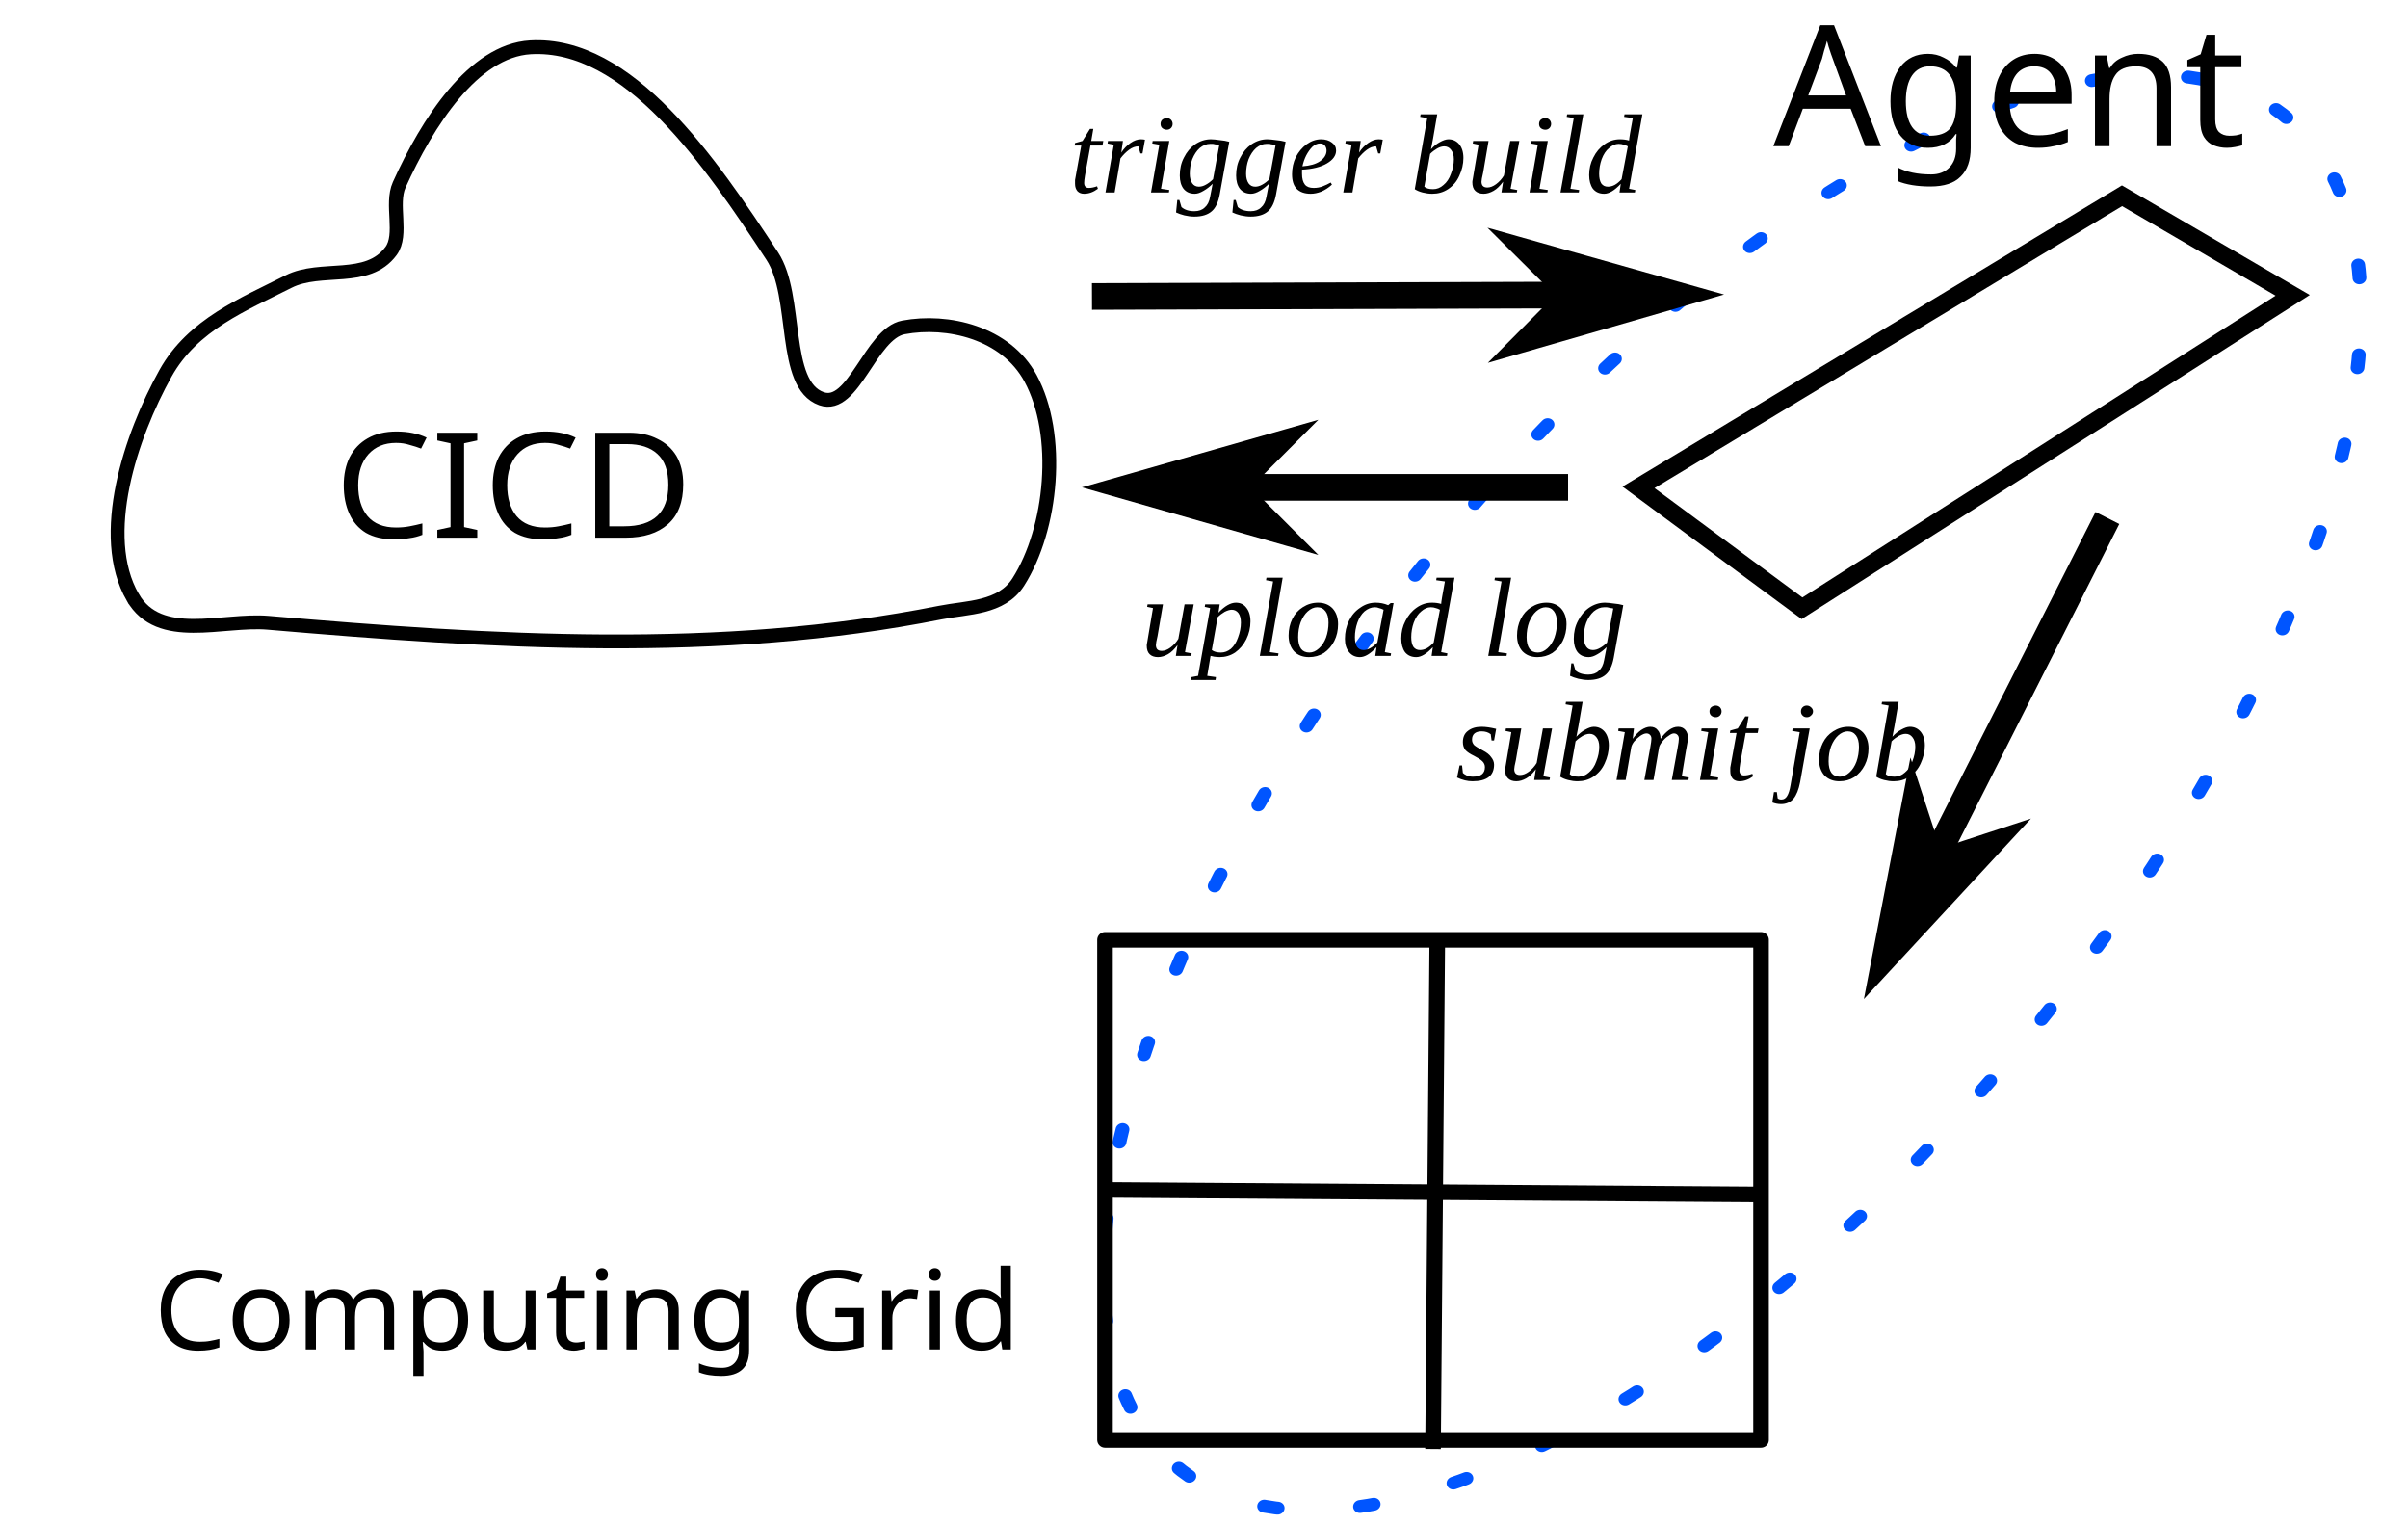
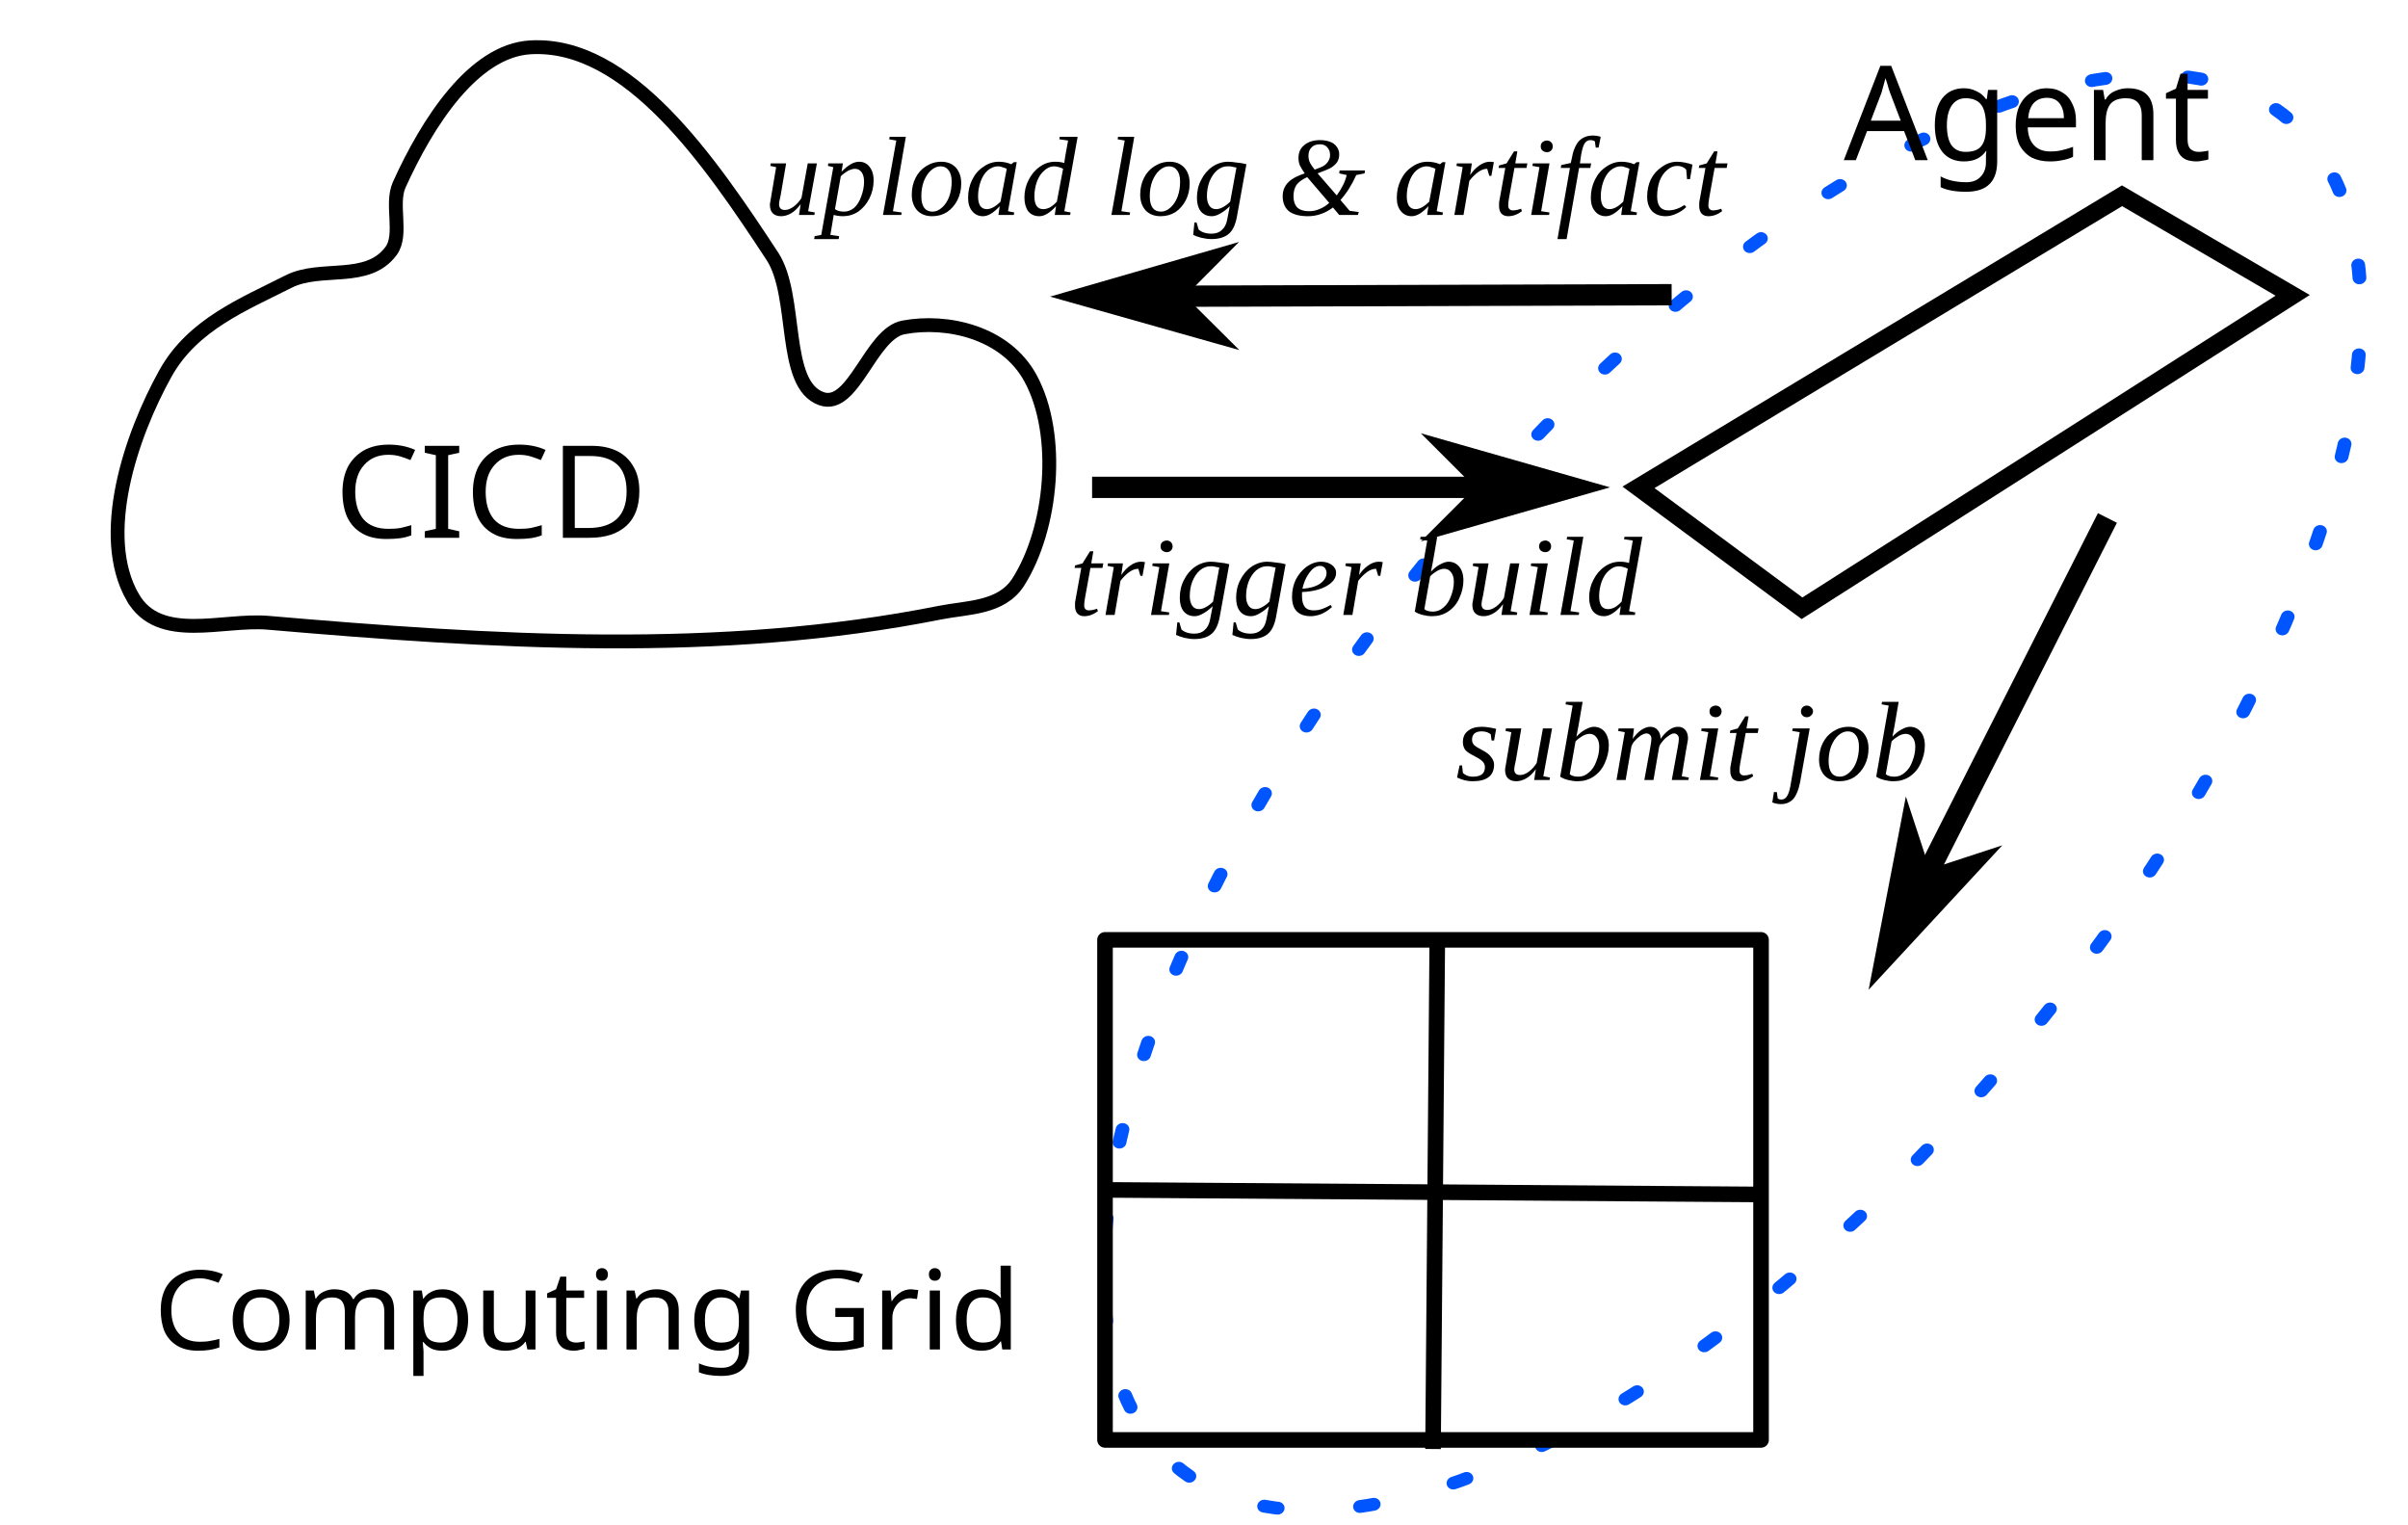
<svg xmlns="http://www.w3.org/2000/svg" width="90.508mm" height="57.282mm" viewBox="0 0 90.508 57.282" version="1.1" id="svg3594">
  <defs id="defs3588">
+     <marker orient="auto" refY="0.0" refX="0.0" id="marker2195" style="overflow:visible">
+       <path id="path2193" d="M 0.0,0.0 L 5.0,-5.0 L -12.5,0.0 L 5.0,5.0 L 0.0,0.0 z " style="fill-rule:evenodd;stroke:#000000;stroke-width:1pt;stroke-opacity:1;fill:#000000;fill-opacity:1" transform="scale(0.4) translate(10,0)" />
+     </marker>
+     <marker orient="auto" refY="0.0" refX="0.0" id="Arrow1Mstart" style="overflow:visible">
+       <path id="path876" d="M 0.0,0.0 L 5.0,-5.0 L -12.5,0.0 L 5.0,5.0 L 0.0,0.0 z " style="fill-rule:evenodd;stroke:#000000;stroke-width:1pt;stroke-opacity:1;fill:#000000;fill-opacity:1" transform="scale(0.4) translate(10,0)" />
+     </marker>
    <marker orient="auto" refY="0" refX="0" id="Arrow1Mend" style="overflow:visible">
      <path id="path914" d="M 0,0 5,-5 -12.5,0 5,5 Z" style="fill:#000000;fill-opacity:1;fill-rule:evenodd;stroke:#000000;stroke-width:1pt;stroke-opacity:1" transform="matrix(-0.4,0,0,-0.4,-4,0)" />
    </marker>
    <marker orient="auto" refY="0" refX="0" id="Arrow1Lstart" style="overflow:visible">
      <path id="path905" d="M 0,0 5,-5 -12.5,0 5,5 Z" style="fill:#000000;fill-opacity:1;fill-rule:evenodd;stroke:#000000;stroke-width:1pt;stroke-opacity:1" transform="matrix(0.8,0,0,0.8,10,0)" />
    </marker>
    <marker orient="auto" refY="0" refX="0" id="Arrow1Mend-2" style="overflow:visible">
      <path id="path914-4" d="M 0,0 5,-5 -12.5,0 5,5 Z" style="fill:#000000;fill-opacity:1;fill-rule:evenodd;stroke:#000000;stroke-width:1pt;stroke-opacity:1" transform="matrix(-0.4,0,0,-0.4,-4,0)" />
    </marker>
    <marker orient="auto" refY="0" refX="0" id="Arrow1Mend-2-0" style="overflow:visible">
      <path id="path914-4-0" d="M 0,0 5,-5 -12.5,0 5,5 Z" style="fill:#000000;fill-opacity:1;fill-rule:evenodd;stroke:#000000;stroke-width:1pt;stroke-opacity:1" transform="matrix(-0.4,0,0,-0.4,-4,0)" />
    </marker>
  </defs>
  <g id="layer1" transform="translate(-12.39408,-11.07417)">
    <ellipse style="fill:none;fill-opacity:1;stroke:#0055ff;stroke-width:0.501;stroke-linecap:round;stroke-linejoin:round;stroke-miterlimit:4;stroke-dasharray:0.501, 3.004;stroke-dashoffset:0;stroke-opacity:1;paint-order:markers fill stroke" id="path3185" cx="86.339" cy="-9.877" rx="14.449" ry="32.807" transform="matrix(0.8265463,0.5628687,-0.6213346,0.7835453,0,0)" />
    <path style="fill:none;stroke:#000000;stroke-width:0.52;stroke-linecap:butt;stroke-linejoin:miter;stroke-miterlimit:4;stroke-dasharray:none;stroke-opacity:1" d="m 17.383,33.521 c -1.335,-2.321 -0.074,-6.074 1.233,-8.42 1.022,-1.835 2.959,-2.6 4.623,-3.445 1.222,-0.62 2.958,0.059 3.852,-1.148 0.457,-0.617 -0.022,-1.756 0.308,-2.488 1.052,-2.329 2.783,-5.042 4.931,-5.167 3.686,-0.214 6.759,4.295 9.091,7.846 0.989,1.506 0.344,4.826 1.849,5.358 1.206,0.427 1.842,-2.447 3.082,-2.679 1.654,-0.309 3.843,0.189 4.777,1.914 1.15,2.123 0.817,5.649 -0.462,7.655 -0.635,0.996 -1.917,0.947 -2.928,1.148 -8.318,1.657 -16.866,1.105 -25.27,0.383 -1.71,-0.147 -4.088,0.776 -5.085,-0.957 z" id="path4139" />
    <text xml:space="preserve" style="font-style:normal;font-weight:normal;font-size:4.233px;line-height:1.25;font-family:sans-serif;letter-spacing:0px;word-spacing:0px;fill:#000000;fill-opacity:1;stroke:none;stroke-width:0.212;" x="17.772" y="63.147" id="text4258" transform="scale(1.022012,0.9784618)">
      <tspan id="tspan4256" x="17.772" y="63.147" style="font-size:4.233px;stroke-width:0.212;">Computing Grid</tspan>
    </text>
-     <text xml:space="preserve" style="font-style:normal;font-weight:normal;font-size:8.462px;line-height:1.25;font-family:sans-serif;letter-spacing:0px;word-spacing:0px;fill:#000000;fill-opacity:1;stroke:none;stroke-width:0.212" x="24.427" y="31.97" id="text4258-4" transform="scale(1.022012,0.9784618)">
-       <tspan id="tspan4256-2" x="24.427" y="31.97" style="font-size:5.644px;stroke-width:0.212">CICD</tspan>
+     <text xml:space="preserve" style="font-style:normal;font-weight:normal;font-size:4.939px;line-height:1.25;font-family:sans-serif;letter-spacing:0px;word-spacing:0px;fill:#000000;fill-opacity:1;stroke:none;stroke-width:0.212;" x="24.427" y="31.97" id="text4258-4" transform="scale(1.022012,0.9784618)">
+       <tspan id="tspan4256-2" x="24.427" y="31.97" style="font-size:4.939px;stroke-width:0.212;">CICD</tspan>
    </text>
-     <path style="fill:none;stroke:#000000;stroke-width:1;stroke-linecap:butt;stroke-linejoin:miter;stroke-miterlimit:4;stroke-dasharray:none;stroke-opacity:1;marker-end:url(#Arrow1Mend)" d="m 71.333,29.389 c -16.303,0 -16.303,0 -16.303,0" id="path4288" />
+     <path style="fill:none;stroke:#000000;stroke-width:0.8;stroke-linecap:butt;stroke-linejoin:miter;stroke-miterlimit:4;stroke-dasharray:none;stroke-opacity:1;marker-start:url(#Arrow1Mstart)" d="M 71.333,29.389 H 53.442" id="path4288" />
    <text xml:space="preserve" style="font-style:italic;font-variant:normal;font-weight:normal;font-stretch:normal;font-size:10.583px;line-height:1.25;font-family:'Times New Roman';-inkscape-font-specification:'Times New Roman,  Italic';letter-spacing:0px;word-spacing:0px;fill:#000000;fill-opacity:1;stroke:none;stroke-width:0.265" x="67.115" y="40.387" id="text4350">
      <tspan id="tspan4348" x="67.115" y="40.387" style="font-style:italic;font-variant:normal;font-weight:normal;font-stretch:normal;font-size:4.233px;font-family:'Times New Roman';-inkscape-font-specification:'Times New Roman,  Italic';stroke-width:0.265">submit job</tspan>
    </text>
-     <path style="fill:none;stroke:#000000;stroke-width:1;stroke-linecap:butt;stroke-linejoin:miter;stroke-miterlimit:4;stroke-dasharray:none;stroke-opacity:1;marker-end:url(#Arrow1Mend-2)" d="M 91.604,30.54 83.342,46.86" id="path4288-0" />
-     <text xml:space="preserve" style="font-style:italic;font-variant:normal;font-weight:normal;font-stretch:normal;font-size:10.583px;line-height:1.25;font-family:'Times New Roman';-inkscape-font-specification:'Times New Roman, Italic';letter-spacing:0px;word-spacing:0px;fill:#000000;fill-opacity:1;stroke:none;stroke-width:0.265" x="52.599" y="18.307" id="text4350-5">
-       <tspan id="tspan4348-3" x="52.599" y="18.307" style="font-style:italic;font-variant:normal;font-weight:normal;font-stretch:normal;font-size:4.233px;font-family:'Times New Roman';-inkscape-font-specification:'Times New Roman,  Italic';stroke-width:0.265">trigger build</tspan>
+     <path style="fill:none;stroke:#000000;stroke-width:0.8;stroke-linecap:butt;stroke-linejoin:miter;stroke-miterlimit:4;stroke-dasharray:none;stroke-opacity:1;marker-end:url(#Arrow1Mend-2)" d="M 91.604,30.54 83.342,46.86" id="path4288-0" />
+     <text xml:space="preserve" style="font-style:italic;font-variant:normal;font-weight:normal;font-stretch:normal;font-size:10.583px;line-height:1.25;font-family:'Times New Roman';-inkscape-font-specification:'Times New Roman, Italic';letter-spacing:0px;word-spacing:0px;fill:#000000;fill-opacity:1;stroke:none;stroke-width:0.265" x="52.599" y="34.182" id="text4350-5">
+       <tspan id="tspan4348-3" x="52.599" y="34.182" style="font-style:italic;font-variant:normal;font-weight:normal;font-stretch:normal;font-size:4.233px;font-family:'Times New Roman';-inkscape-font-specification:'Times New Roman,  Italic';stroke-width:0.265">trigger build</tspan>
    </text>
-     <text xml:space="preserve" style="font-style:italic;font-variant:normal;font-weight:normal;font-stretch:normal;font-size:10.583px;line-height:1.25;font-family:'Times New Roman';-inkscape-font-specification:'Times New Roman, Italic';letter-spacing:0px;word-spacing:0px;fill:#000000;fill-opacity:1;stroke:none;stroke-width:0.265" x="55.293" y="35.721" id="text4350-0">
-       <tspan id="tspan4348-8" x="55.293" y="35.721" style="font-style:italic;font-variant:normal;font-weight:normal;font-stretch:normal;font-size:4.233px;font-family:'Times New Roman';-inkscape-font-specification:'Times New Roman,  Italic';stroke-width:0.265">upload log</tspan>
+     <text xml:space="preserve" style="font-style:italic;font-variant:normal;font-weight:normal;font-stretch:normal;font-size:10.583px;line-height:1.25;font-family:'Times New Roman';-inkscape-font-specification:'Times New Roman, Italic';letter-spacing:0px;word-spacing:0px;fill:#000000;fill-opacity:1;stroke:none;stroke-width:0.265" x="41.128" y="19.15" id="text4350-0">
+       <tspan id="tspan4348-8" x="41.128" y="19.15" style="font-style:italic;font-variant:normal;font-weight:normal;font-stretch:normal;font-size:4.233px;font-family:'Times New Roman';-inkscape-font-specification:'Times New Roman,  Italic';stroke-width:0.265">upload log &amp; artifact</tspan>
    </text>
-     <path style="fill:none;stroke:#000000;stroke-width:1;stroke-linecap:butt;stroke-linejoin:miter;stroke-miterlimit:4;stroke-dasharray:none;stroke-opacity:1;marker-end:url(#Arrow1Mend-2-0)" d="m 53.438,22.216 21.787,-0.067" id="path4288-0-4" />
+     <path style="fill:none;stroke:#000000;stroke-width:0.8;stroke-linecap:butt;stroke-linejoin:miter;stroke-miterlimit:4;stroke-dasharray:none;stroke-opacity:1;marker-end:;marker-start:url(#marker2195)" d="m 53.438,22.216 21.787,-0.067" id="path4288-0-4" />
    <path style="fill:none;stroke:#000000;stroke-width:0.67;stroke-linecap:butt;stroke-linejoin:miter;stroke-miterlimit:4;stroke-dasharray:none;stroke-opacity:1" d="m 73.979,29.389 18.174,-10.958 6.414,3.742 -18.442,11.76 z" id="path4920" />
-     <text xml:space="preserve" style="font-style:normal;font-weight:normal;font-size:10.583px;line-height:1.25;font-family:sans-serif;letter-spacing:0px;word-spacing:0px;fill:#000000;fill-opacity:1;stroke:none;stroke-width:0.265" x="79.048" y="16.564" id="text4924">
-       <tspan id="tspan4922" x="79.048" y="16.564" style="font-size:6.35px;stroke-width:0.265">Agent</tspan>
+     <text xml:space="preserve" style="font-style:normal;font-weight:normal;font-size:10.583px;line-height:1.25;font-family:sans-serif;letter-spacing:0px;word-spacing:0px;fill:#000000;fill-opacity:1;stroke:none;stroke-width:0.265" x="81.694" y="17.093" id="text4924">
+       <tspan id="tspan4922" x="81.694" y="17.093" style="font-size:4.939px;stroke-width:0.265">Agent</tspan>
    </text>
    <g id="g2661" transform="translate(106.4003,-18.70982)">
      <rect y="65.104" x="-52.473" height="18.792" width="24.658" id="rect912" style="fill:none;fill-opacity:1;stroke:#000000;stroke-width:0.586;stroke-linecap:round;stroke-linejoin:round;stroke-miterlimit:4;stroke-dasharray:none;stroke-dashoffset:0;stroke-opacity:1;paint-order:markers fill stroke" />
      <path id="path2510" d="m -52.313,74.501 24.497,0.171" style="fill:none;stroke:#000000;stroke-width:0.586;stroke-linecap:butt;stroke-linejoin:miter;stroke-miterlimit:4;stroke-dasharray:none;stroke-opacity:1" />
      <path id="path2512" d="m -39.984,65.104 -0.16,19.134" style="fill:none;stroke:#000000;stroke-width:0.586;stroke-linecap:butt;stroke-linejoin:miter;stroke-miterlimit:4;stroke-dasharray:none;stroke-opacity:1" />
    </g>
  </g>
</svg>
